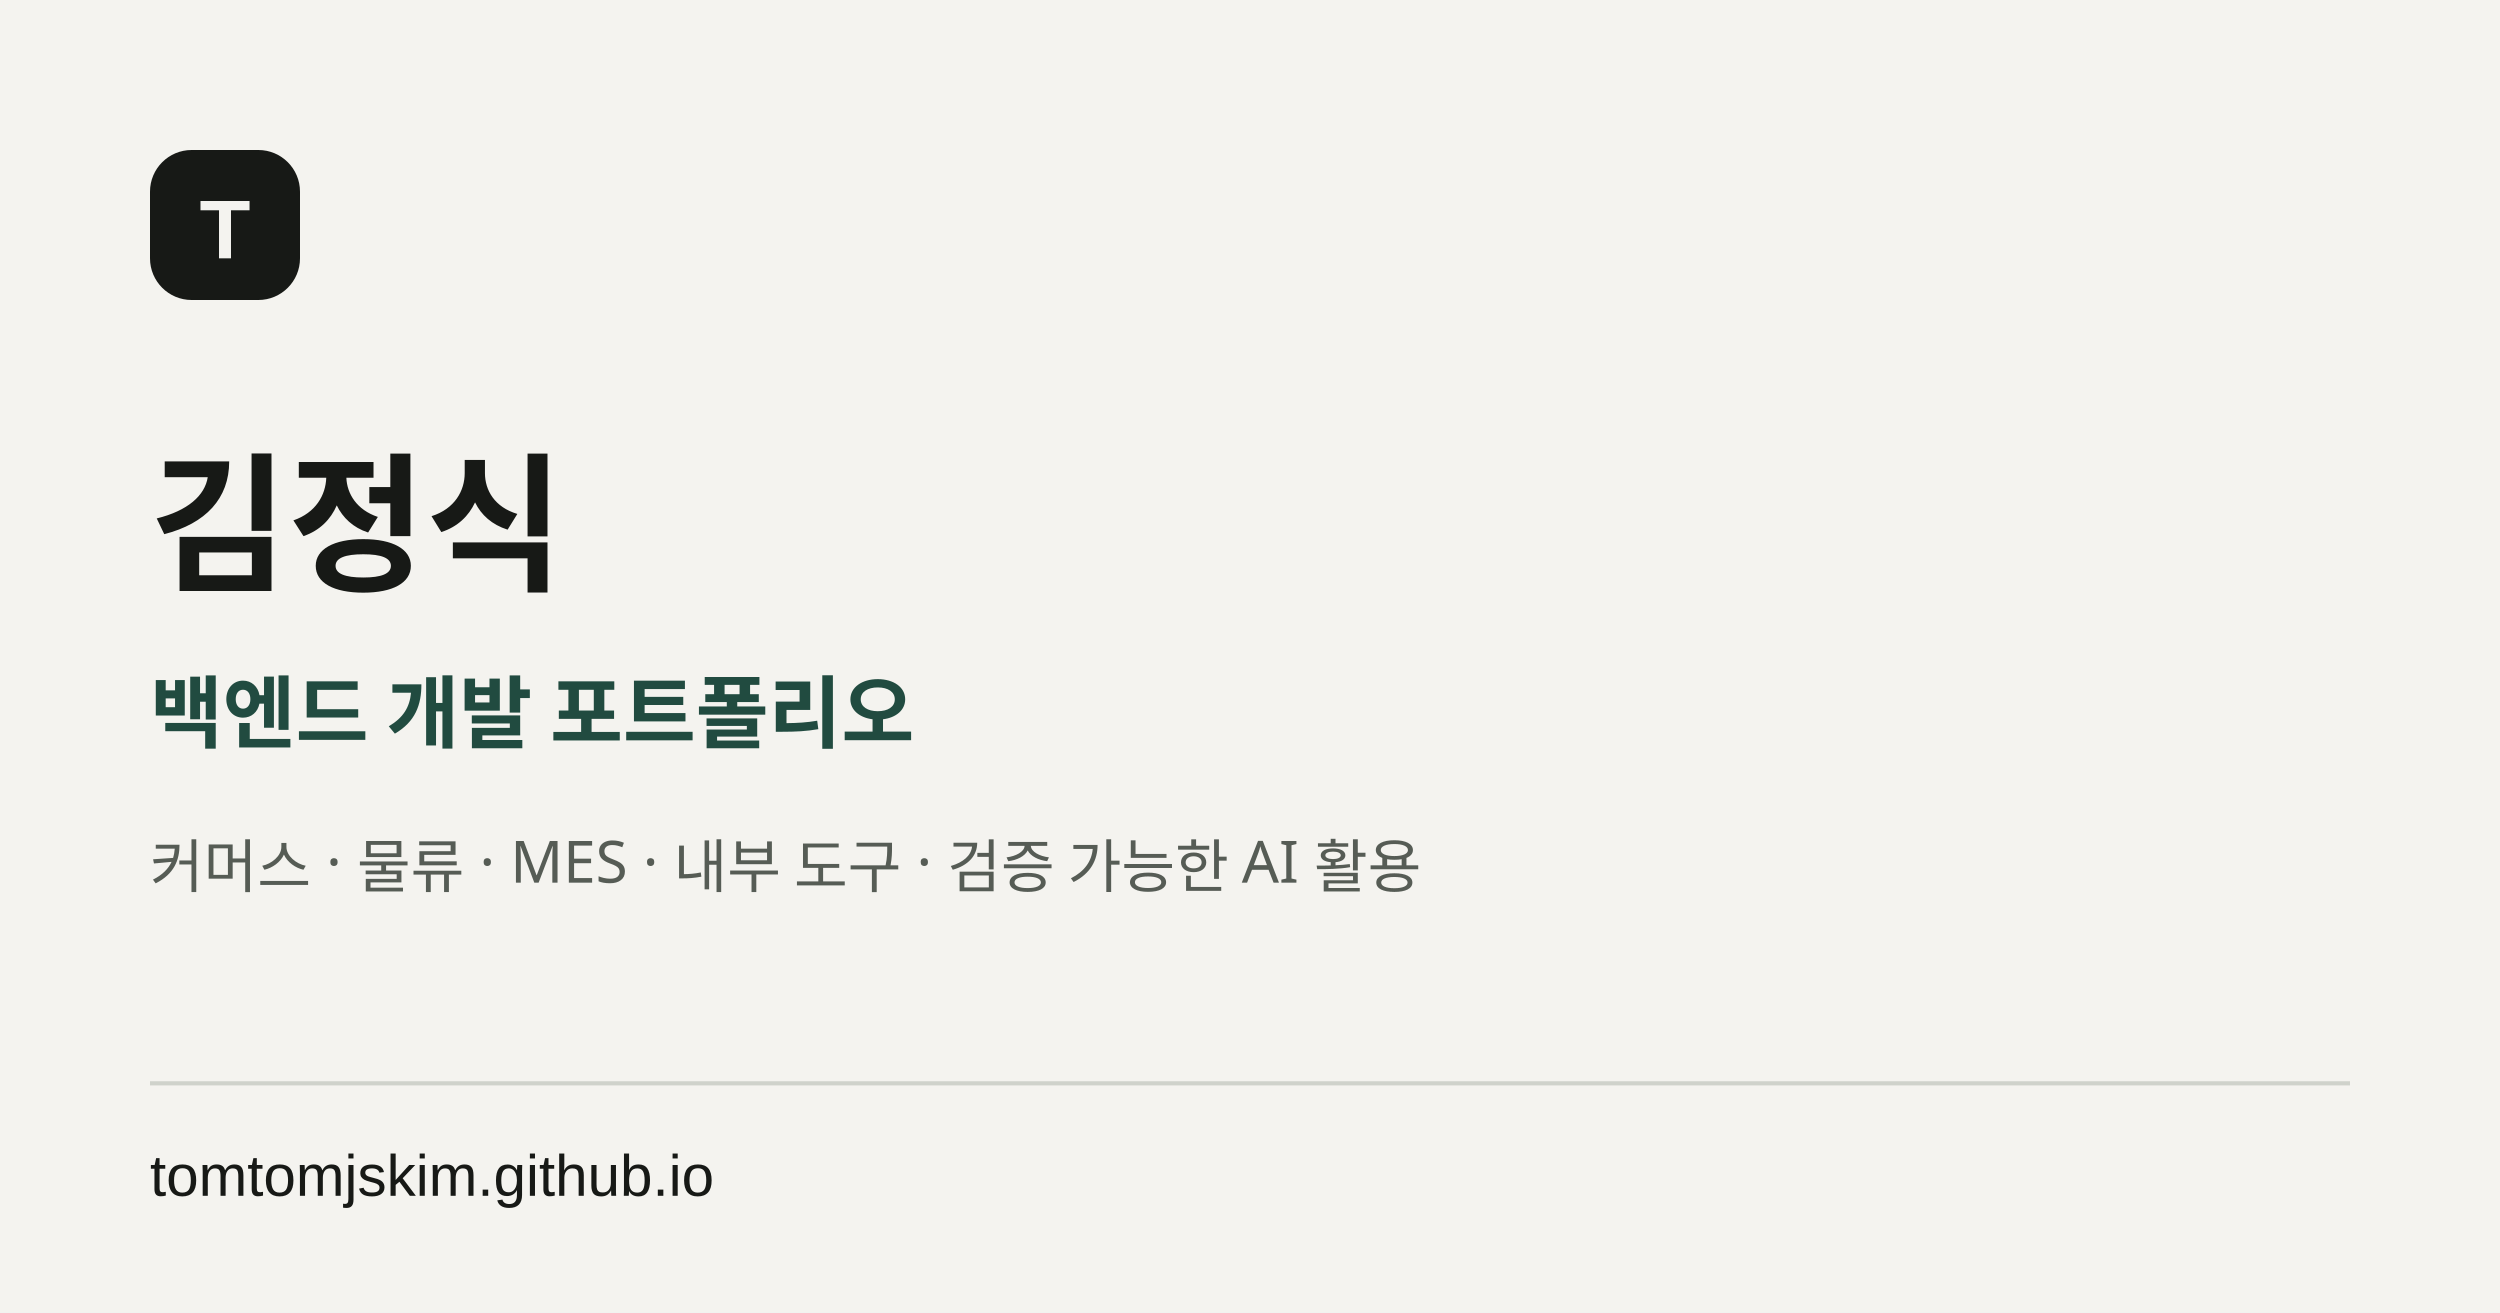
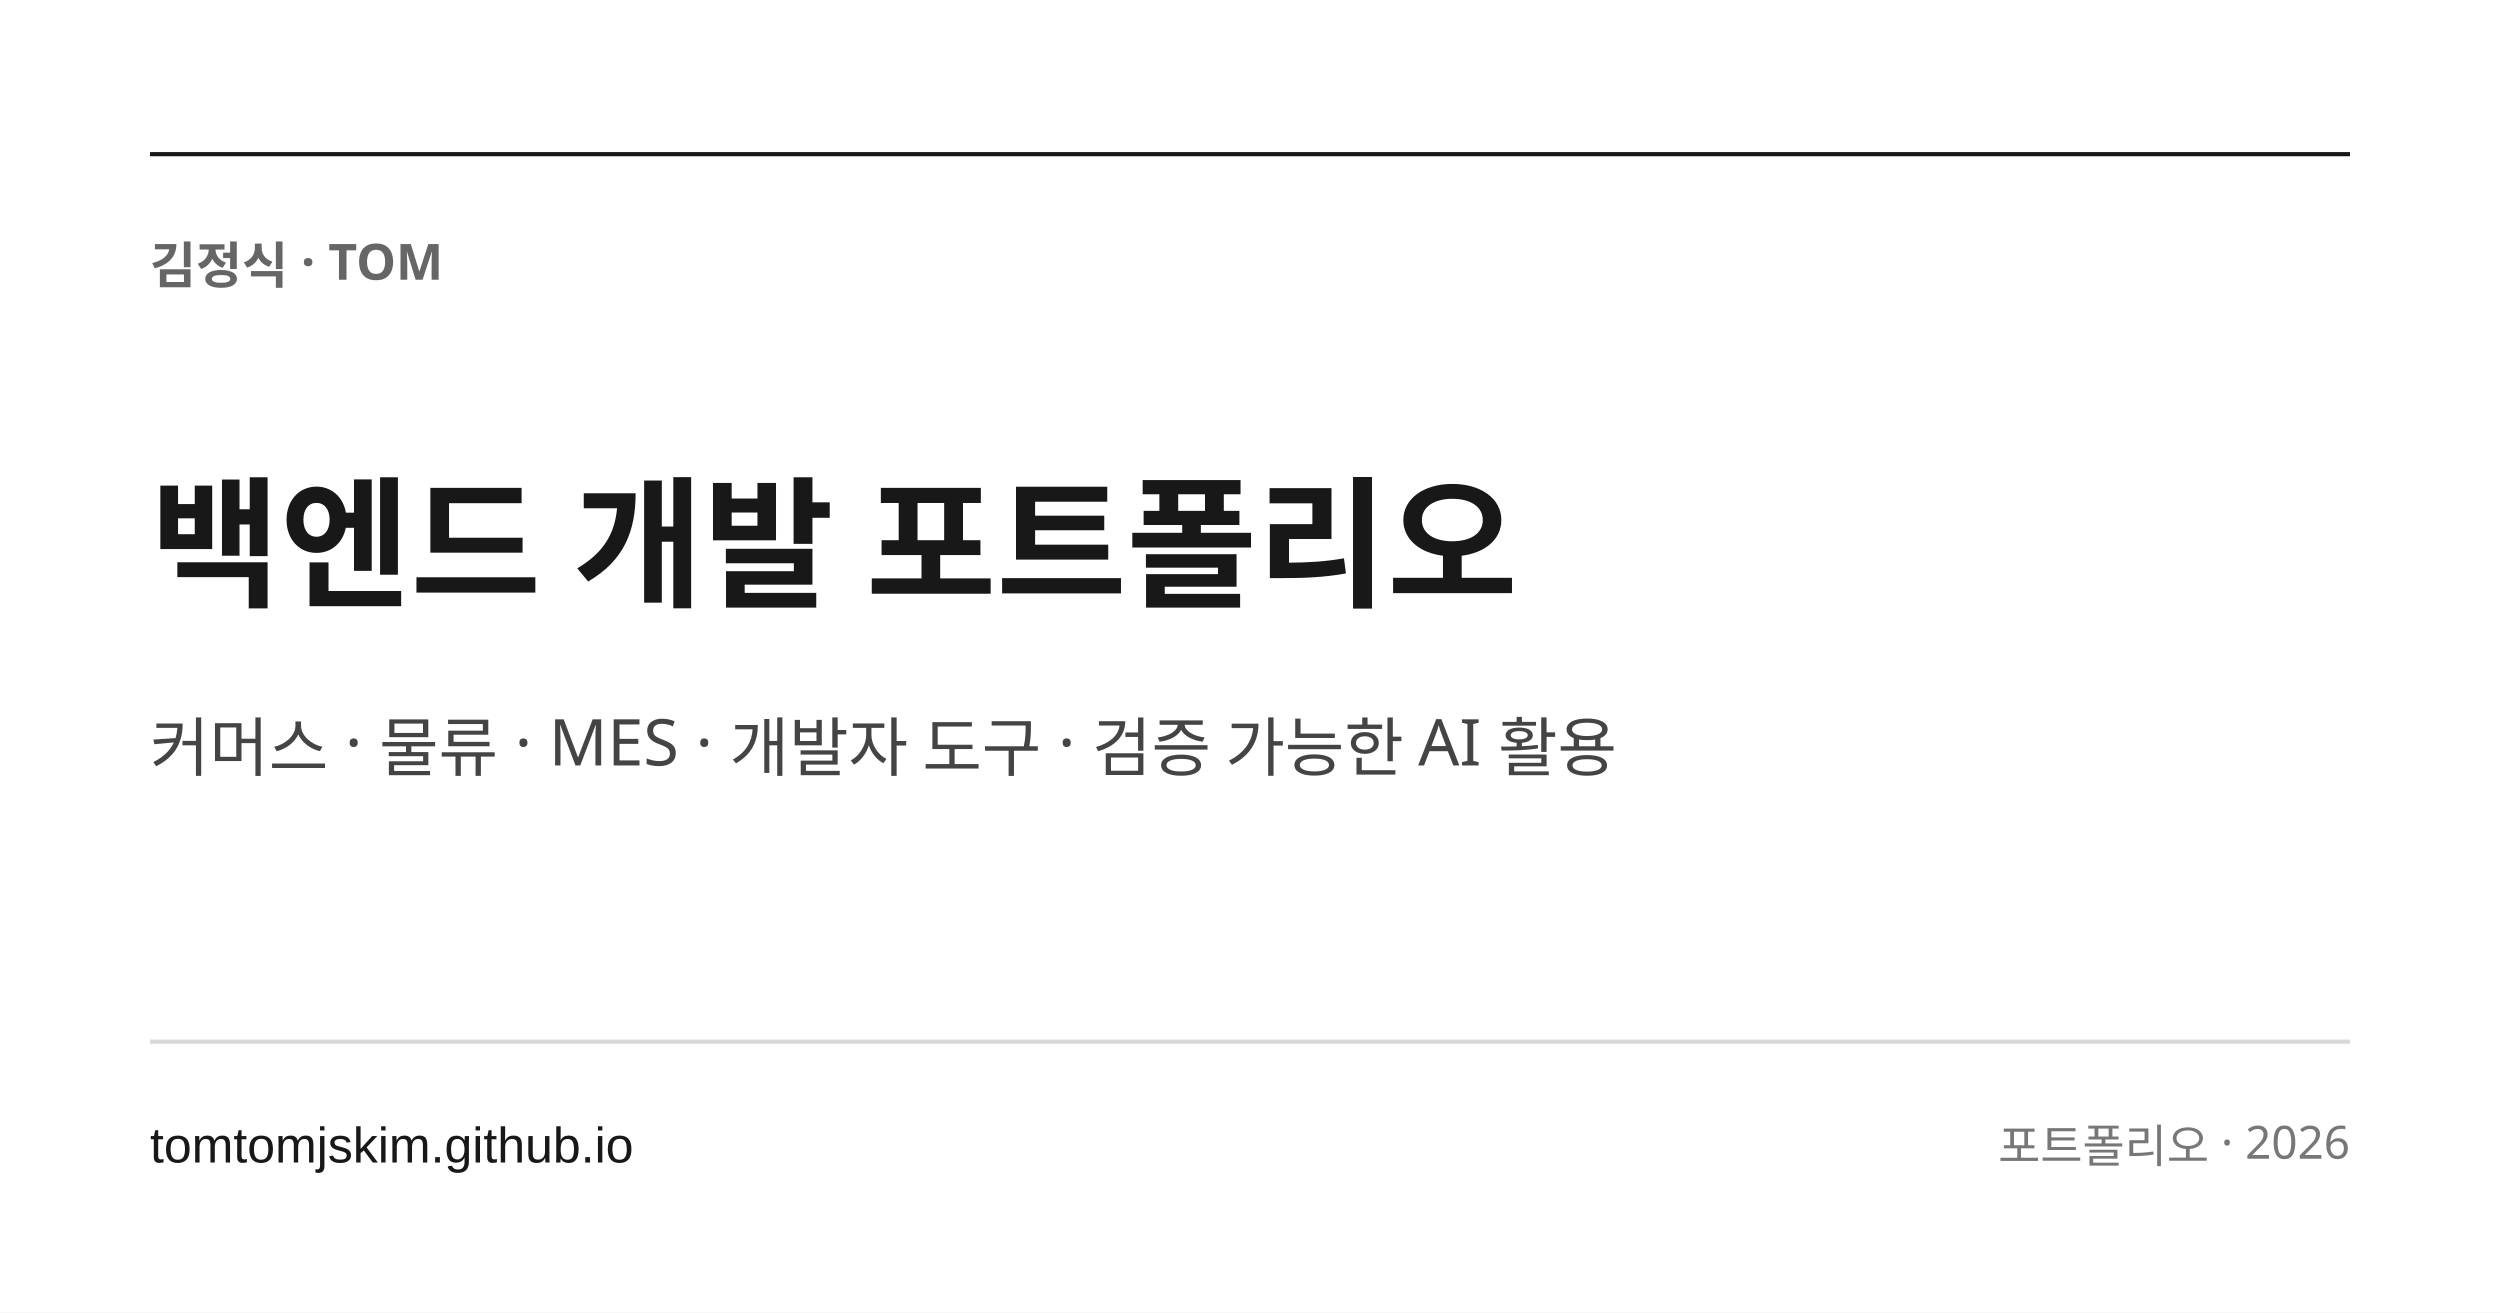
<svg xmlns="http://www.w3.org/2000/svg" width="1200" height="630" viewBox="0 0 1200 630">
-   <rect width="1200" height="630" fill="#f4f3ef" />
-   <rect x="72" y="72" width="72" height="72" rx="20" fill="#171916" />
-   <text x="108" y="124" text-anchor="middle" font-size="40" font-weight="800" font-family="Arial, sans-serif" fill="#f4f3ef">T</text>
-   <text x="72" y="278" font-size="72" font-weight="800" font-family="Noto Sans KR, Malgun Gothic, sans-serif" fill="#171916">김정식</text>
-   <text x="72" y="356" font-size="38" font-weight="700" font-family="Noto Sans KR, Malgun Gothic, sans-serif" fill="#214b40">백엔드 개발 포트폴리오</text>
-   <text x="72" y="426" font-size="28" font-family="Noto Sans KR, Malgun Gothic, sans-serif" fill="#565c55">커머스 · 물류 · MES · 내부 도구 · 검증 가능한 AI 활용</text>
-   <line x1="72" y1="520" x2="1128" y2="520" stroke="#cfd2cb" stroke-width="2" />
-   <text x="72" y="574" font-size="28" font-family="Arial, sans-serif" fill="#171916">tomtomjskim.github.io</text>
+   <rect width="1200" height="630" fill="#ffffff" />
+   <line x1="72" y1="74" x2="1128" y2="74" stroke="#181818" stroke-width="2" />
+   <text x="72" y="136" font-size="24" font-weight="600" font-family="Noto Sans KR, Malgun Gothic, sans-serif" fill="#666666">김정식 · TOM</text>
+   <text x="72" y="286" font-size="68" font-weight="700" font-family="Noto Sans KR, Malgun Gothic, sans-serif" fill="#181818">백엔드 개발 포트폴리오</text>
+   <text x="72" y="370" font-size="31" font-family="Noto Sans KR, Malgun Gothic, sans-serif" fill="#444444">커머스 · 물류 · MES · 개발자 도구 · 검증 가능한 AI 활용</text>
+   <line x1="72" y1="500" x2="1128" y2="500" stroke="#d9d9d7" stroke-width="2" />
+   <text x="72" y="558" font-size="24" font-family="Arial, sans-serif" fill="#181818">tomtomjskim.github.io</text>
+   <text x="1128" y="558" text-anchor="end" font-size="22" font-family="Noto Sans KR, Malgun Gothic, sans-serif" fill="#777777">포트폴리오 · 2026</text>
</svg>
